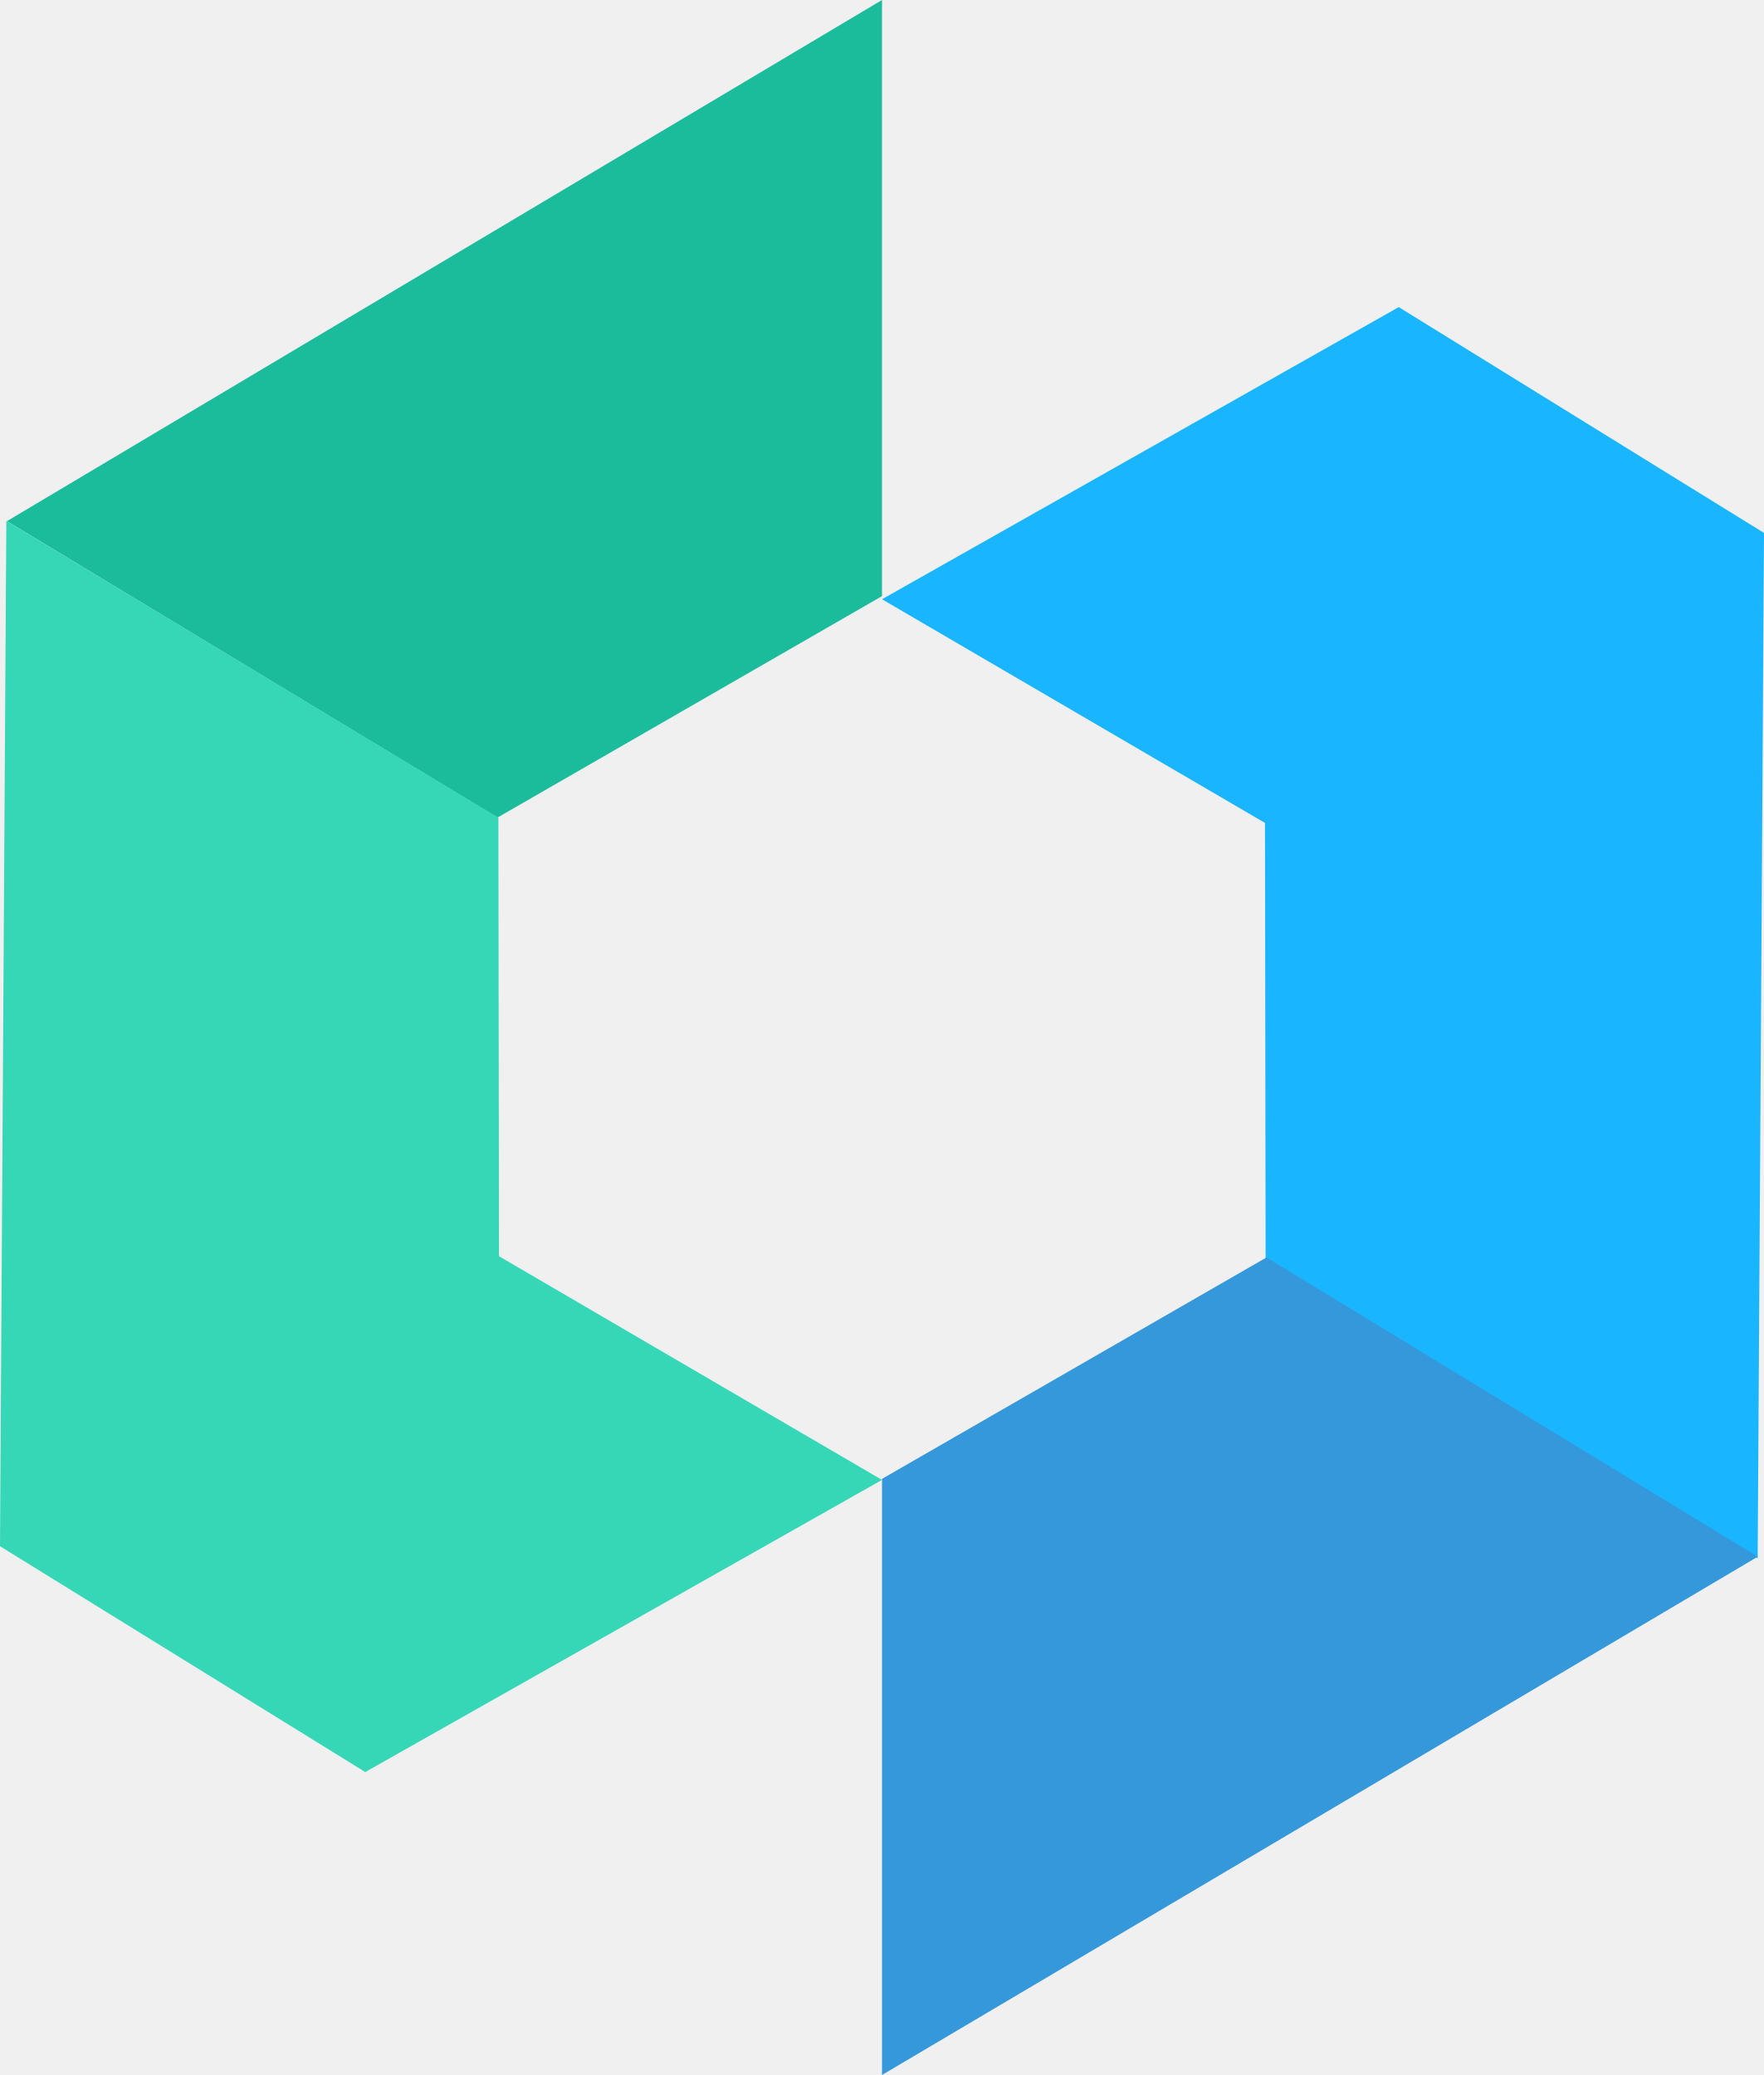
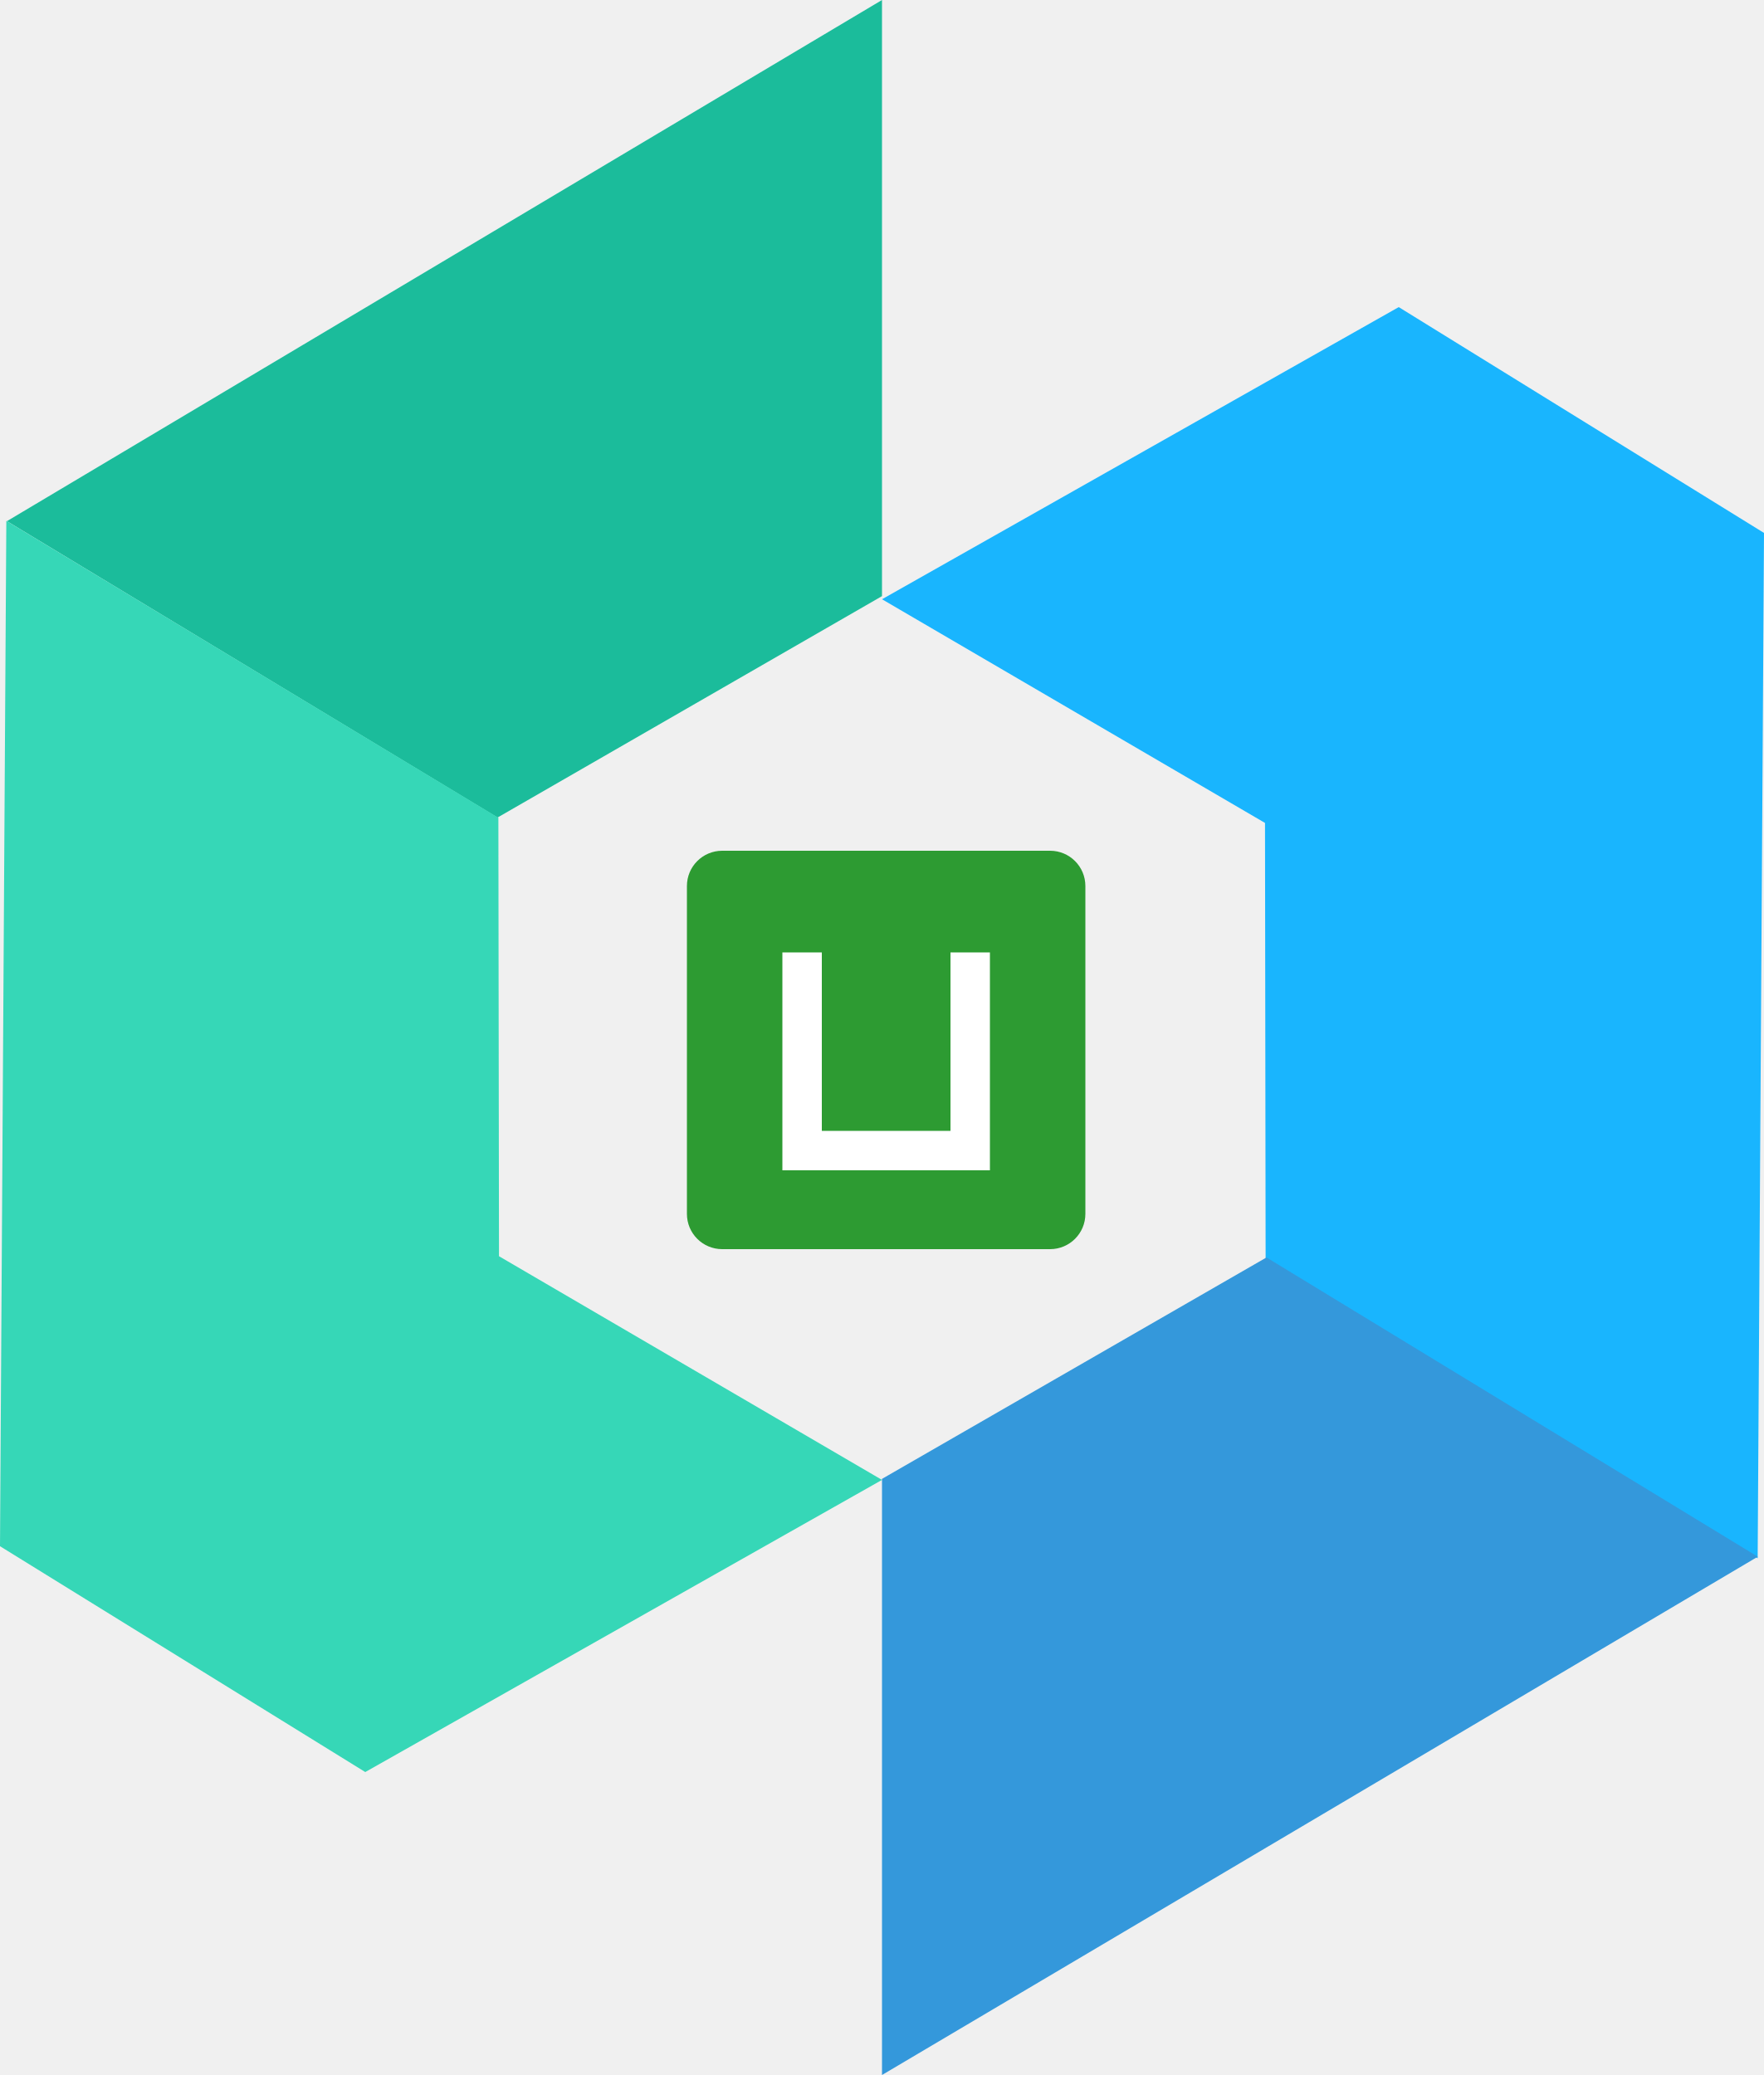
<svg xmlns="http://www.w3.org/2000/svg" fill="none" version="1.1" width="850" height="1000" viewBox="0 0 850 1000">
  <g>
    <g>
      <path d="M3.344,251.159L239.729,394L425,287.291L425,0L3.344,251.159Z" fill-rule="evenodd" fill="#1BBC9B" fill-opacity="1" />
    </g>
    <g>
      <path d="M3.05,251L0,745.165L176.005,854L425,713.208L240.444,605.403L240.149,394.075L3.05,251Z" fill-rule="evenodd" fill="#36D7B7" fill-opacity="1" />
    </g>
    <g transform="matrix(-1,1.2246468525851679e-16,-1.2246468525851679e-16,-1,1700,1502)">
      <path d="M853.05,751L850,1245.165L1026.005,1354L1275,1213.208L1090.444,1105.403L1090.149,894.075L853.05,751Z" fill-rule="evenodd" fill="#19B5FE" fill-opacity="1" />
    </g>
    <g transform="matrix(-1,1.2246468525851679e-16,-1.2246468525851679e-16,-1,1694,2000)">
      <path d="M847,1249.786L1083.729,1394L1269,1287.291L1269,1000L847,1249.786Z" fill-rule="evenodd" fill="#3498DB" fill-opacity="1" />
    </g>
+     <g>
+       <rect x="331" y="410" width="192" height="192" rx="17" fill="#2D9B32" fill-opacity="1" />
+     </g>
+     <g>
+       <path d="M396,459L377,459L377,564L477,564L477,459L458,459L458,545L396,545L396,459Z" fill-rule="evenodd" fill="#FFFFFF" fill-opacity="1" />
+     </g>
  </g>
</svg>
